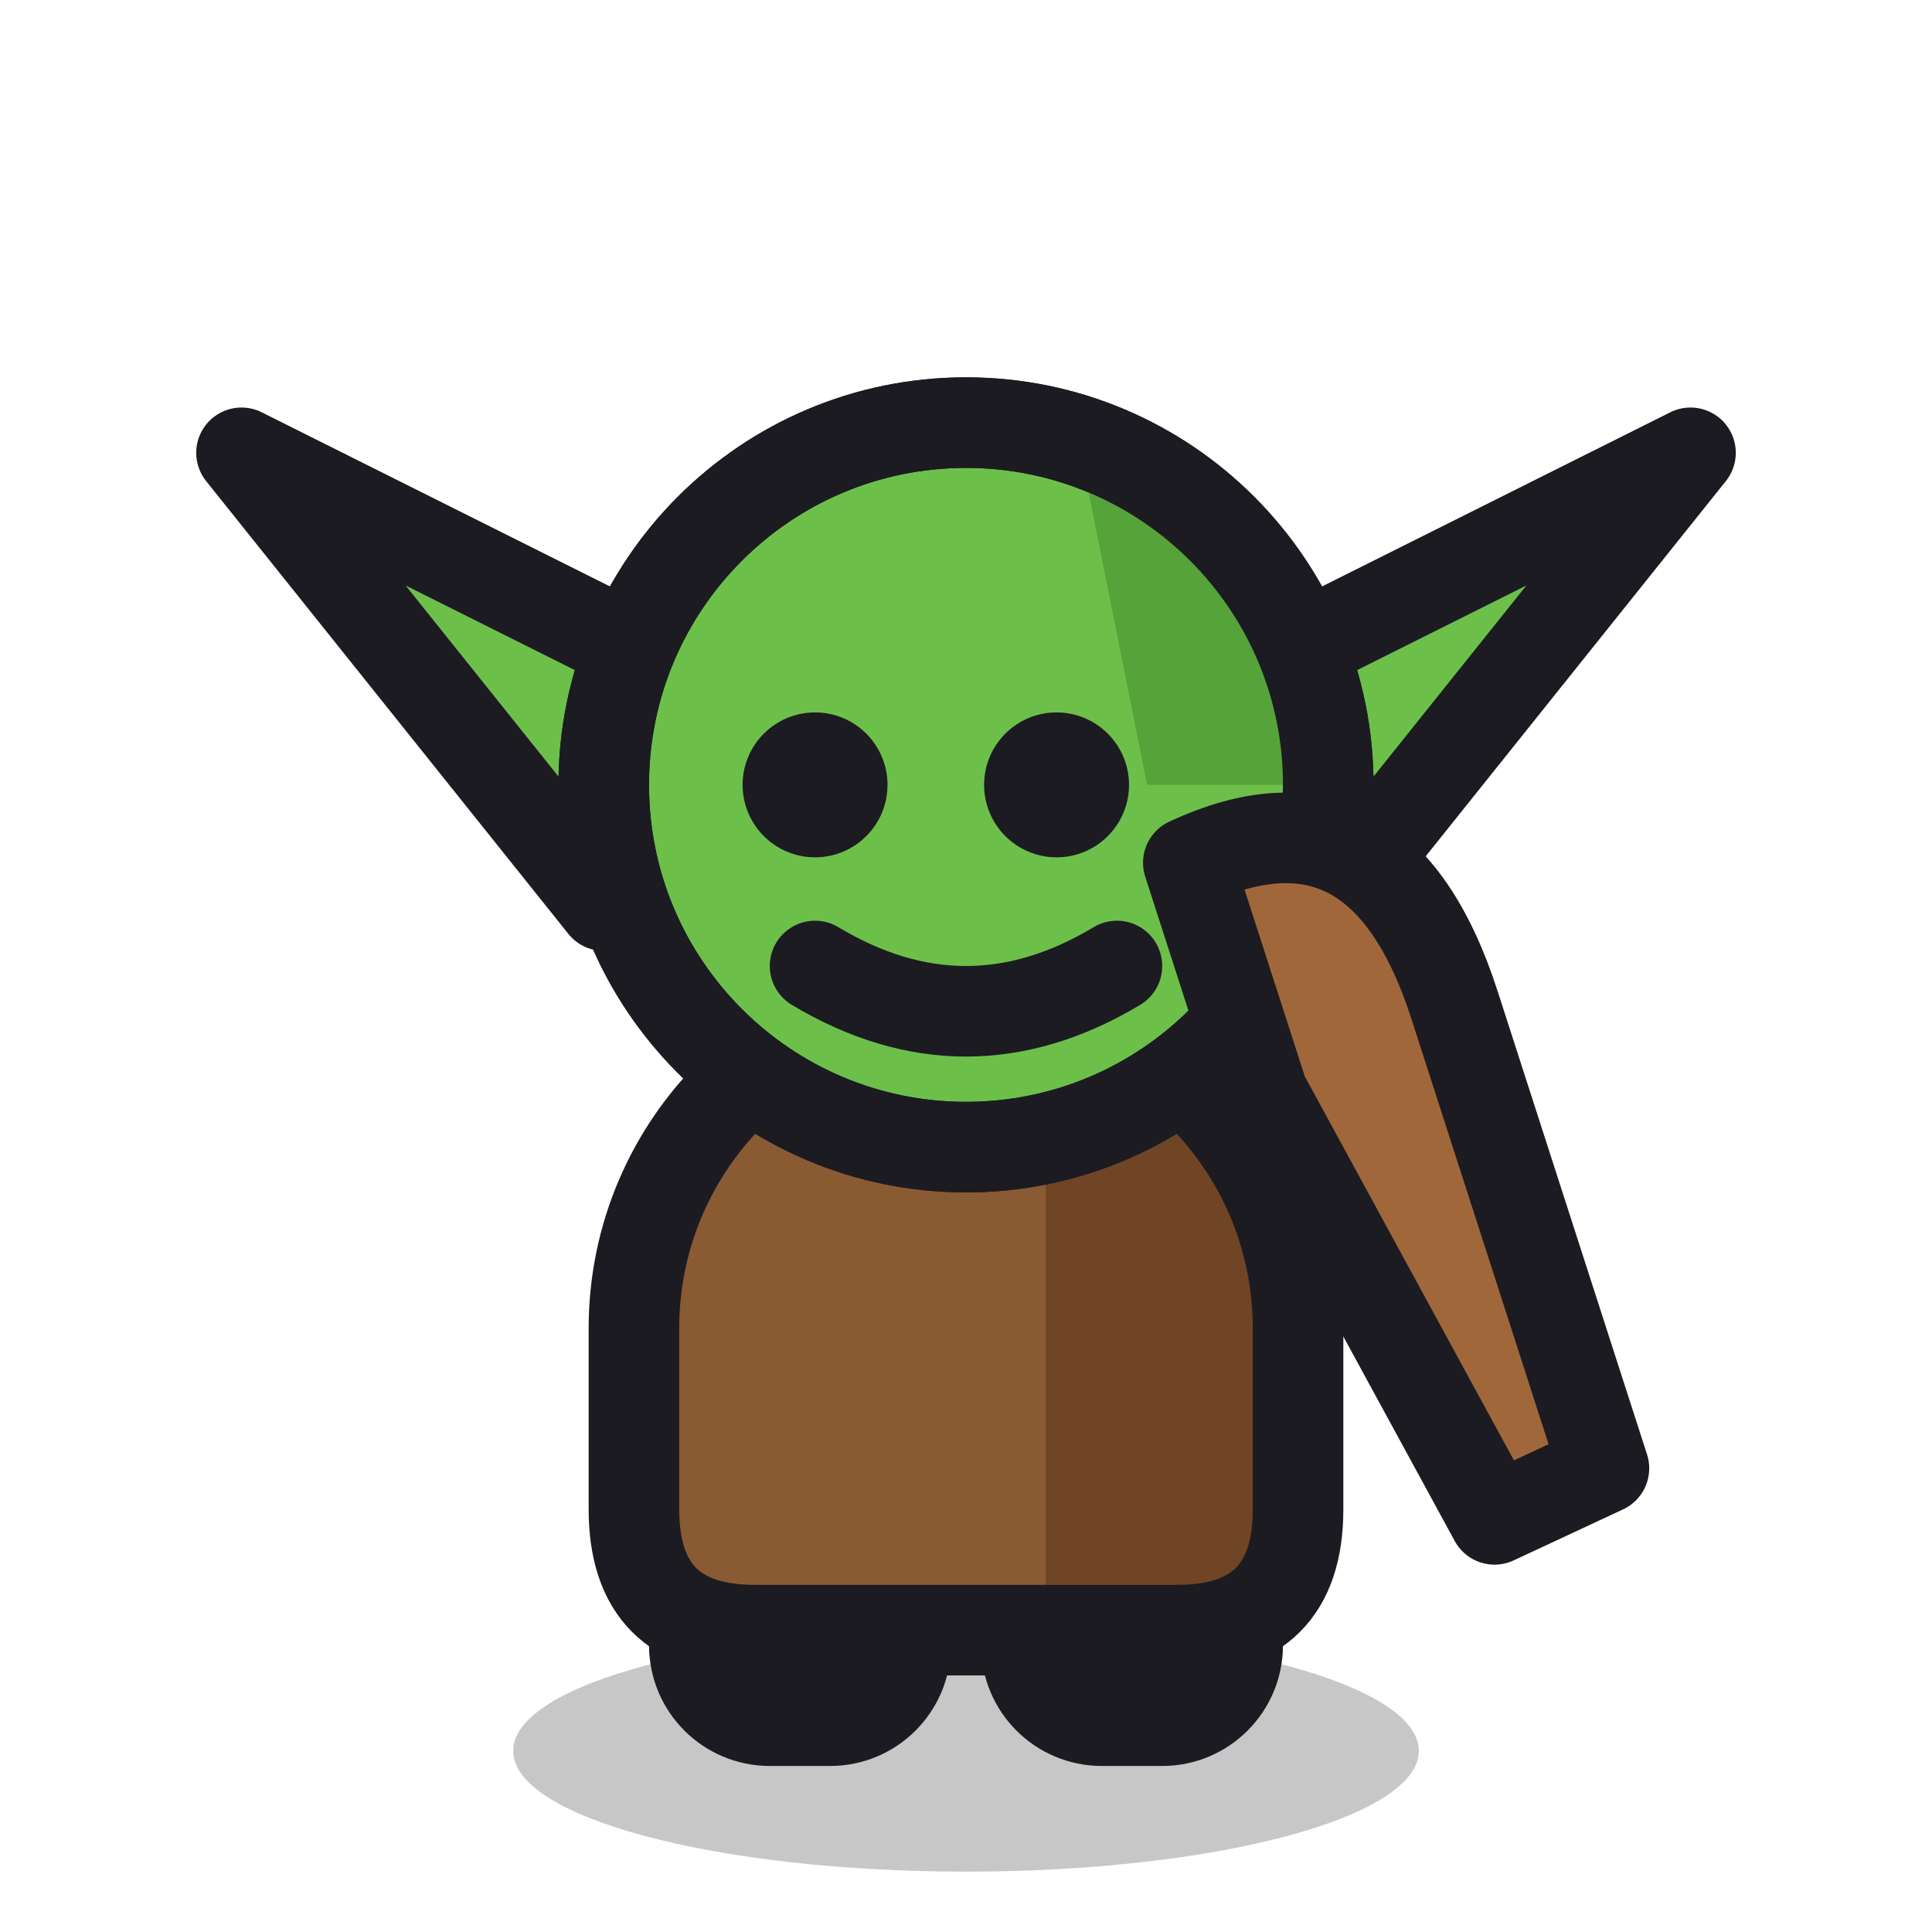
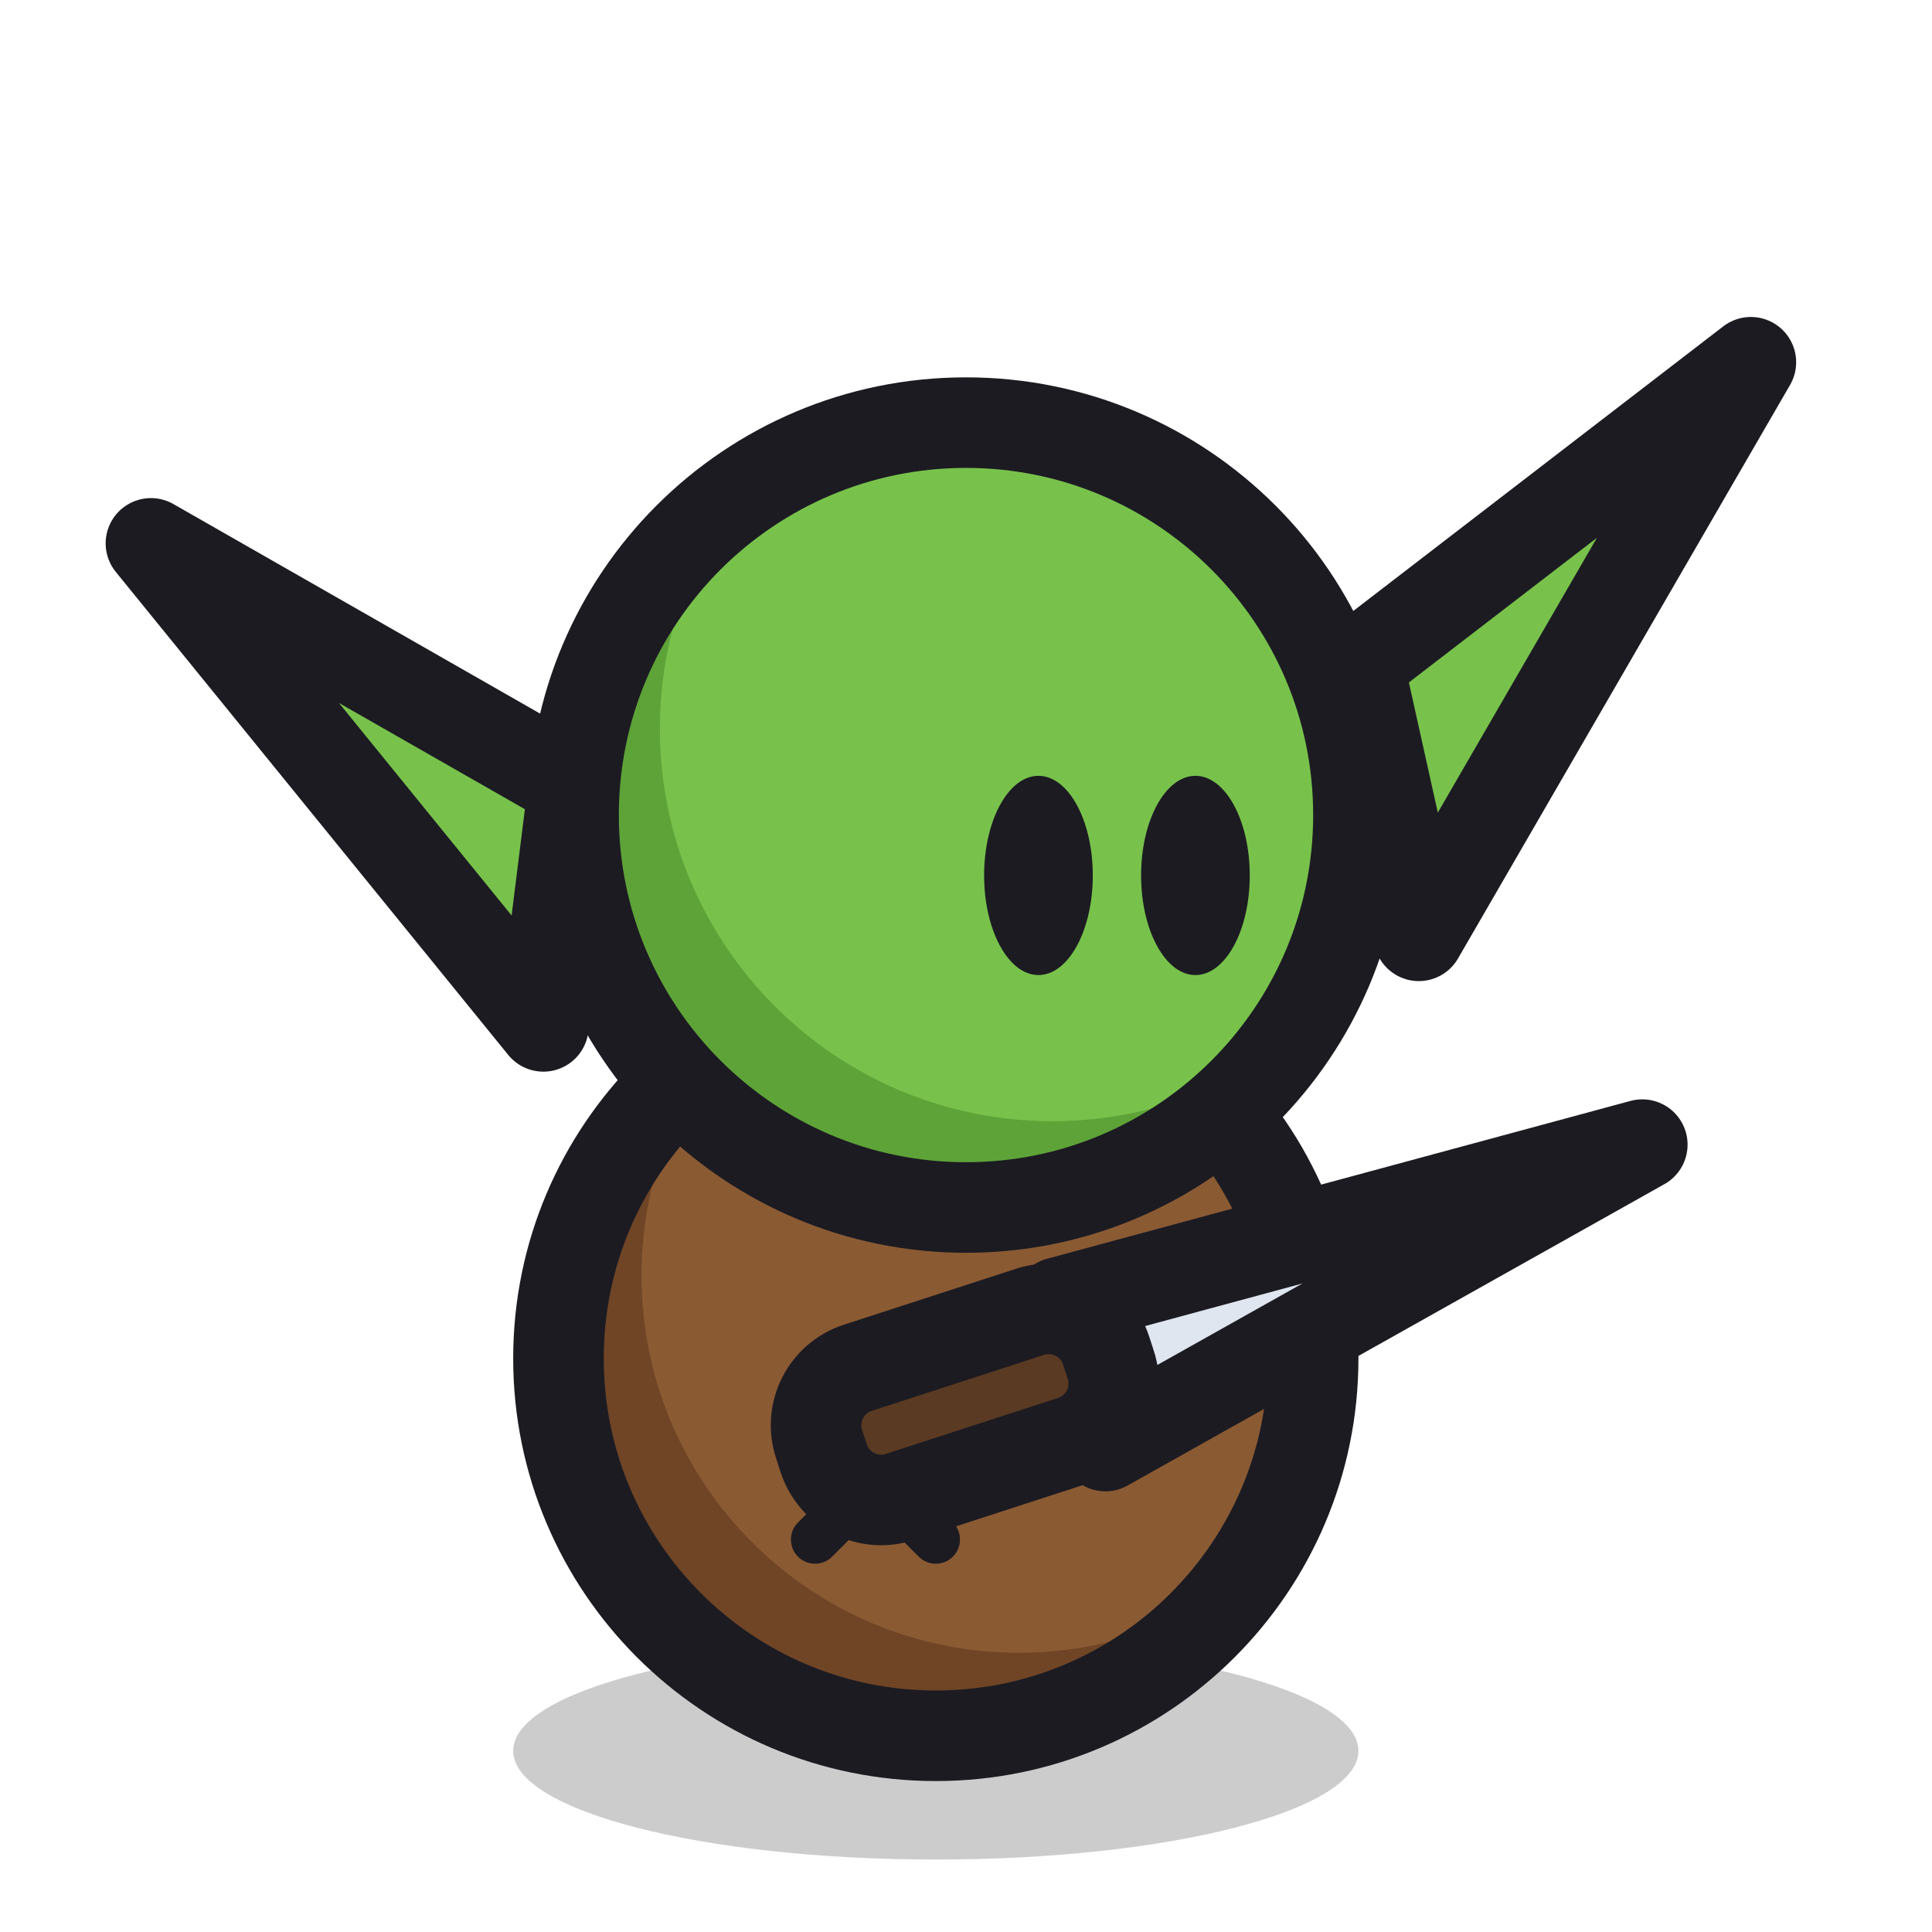
<svg xmlns="http://www.w3.org/2000/svg" width="64" height="64" viewBox="0 0 64 64">
-   <ellipse cx="32" cy="58" rx="15" ry="4" fill="#000" fill-opacity="0.22" />
-   <rect x="23" y="51" width="7" height="6" rx="2.5" fill="#3a2a1c" stroke="#1c1b22" stroke-width="3" stroke-linejoin="round" stroke-linecap="round" />
-   <rect x="34" y="51" width="7" height="6" rx="2.5" fill="#3a2a1c" stroke="#1c1b22" stroke-width="3" stroke-linejoin="round" stroke-linecap="round" />
-   <path d="M21 44.0 A11.0 11.0 0 0 1 43 44.0 L43 50 Q43 54 39 54 L25 54 Q21 54 21 50 Z" fill="#8a5a33" />
-   <path d="M34.64 34 A11.0 11.0 0 0 1 43 44.0 L43 50 Q43 54 39 54 L34.64 54 Z" fill="#6f4526" />
-   <path d="M21 44.0 A11.0 11.0 0 0 1 43 44.0 L43 50 Q43 54 39 54 L25 54 Q21 54 21 50 Z" fill="none" stroke="#1c1b22" stroke-width="3" stroke-linejoin="round" stroke-linecap="round" />
-   <path d="M22 22 L8 15 L20 30 Z" fill="#6cc04a" stroke="#1c1b22" stroke-width="3" stroke-linejoin="round" stroke-linecap="round" />
-   <path d="M42 22 L56 15 L44 30 Z" fill="#6cc04a" stroke="#1c1b22" stroke-width="3" stroke-linejoin="round" stroke-linecap="round" />
-   <circle cx="32" cy="26" r="12" fill="#6cc04a" stroke="#1c1b22" stroke-width="3" stroke-linejoin="round" stroke-linecap="round" />
-   <path d="M36 16 A12 12 0 0 1 44 26 L38 26 Z" fill="#56a33a" />
-   <circle cx="32" cy="26" r="12" fill="none" stroke="#1c1b22" stroke-width="3" stroke-linejoin="round" stroke-linecap="round" />
-   <circle cx="27.0" cy="26" r="2.4" fill="#1c1b22" />
-   <circle cx="35.0" cy="26" r="2.4" fill="#1c1b22" />
-   <path d="M27 32 Q32 35 37 32" fill="none" stroke="#1c1b22" stroke-width="3" stroke-linejoin="round" stroke-linecap="round" />
-   <g transform="rotate(-25 48 40)">
-     <path d="M45 26 Q52 26 51 34 L49 50 L45 50 L44 34 Z" fill="#a0683a" stroke="#1c1b22" stroke-width="3" stroke-linejoin="round" stroke-linecap="round" />
+   <ellipse cx="31" cy="58" rx="14" ry="3.6" fill="#000" fill-opacity="0.2" />
+   <clipPath id="goblinb">
+     <circle cx="31" cy="45" r="12.5" />
+   </clipPath>
+   <circle cx="31" cy="45" r="12.5" fill="#6f4526" />
+   <circle cx="33.75" cy="42.25" r="12.5" fill="#8a5a33" clip-path="url(#goblinb)" />
+   <circle cx="31" cy="45" r="12.5" fill="none" stroke="#1c1b22" stroke-width="3" stroke-linejoin="round" stroke-linecap="round" />
+   <path d="M27 47 L31 51 M31 47 L27 51" stroke="#1c1b22" stroke-width="1.6" stroke-linecap="round" />
+   <clipPath id="goblinh">
+     <circle cx="32" cy="27" r="13" />
+   </clipPath>
+   <circle cx="32" cy="27" r="13" fill="#5ea338" />
+   <circle cx="34.86" cy="24.14" r="13" fill="#78c24c" clip-path="url(#goblinh)" />
+   <circle cx="32" cy="27" r="13" fill="none" stroke="#1c1b22" stroke-width="3" stroke-linejoin="round" stroke-linecap="round" />
+   <ellipse cx="34.4" cy="29" rx="1.8" ry="3.3" fill="#1c1b22" />
+   <ellipse cx="39.6" cy="29" rx="1.8" ry="3.3" fill="#1c1b22" />
+   <path d="M19 26 L5 18 L18 34 Z" fill="#78c24c" stroke="#1c1b22" stroke-width="3" stroke-linejoin="round" stroke-linecap="round" />
+   <path d="M45 22 L58 12 L47 31 Z" fill="#78c24c" stroke="#1c1b22" stroke-width="3" stroke-linejoin="round" stroke-linecap="round" />
+   <g transform="rotate(-18 36 46)">
+     <path d="M36 43 L56 44 L36 48 Z" fill="#dfe6ef" stroke="#1c1b22" stroke-width="3" stroke-linejoin="round" stroke-linecap="round" />
+     <rect x="27" y="43" width="10" height="4.5" rx="2" fill="#5a3a22" stroke="#1c1b22" stroke-width="3" stroke-linejoin="round" stroke-linecap="round" />
  </g>
</svg>
